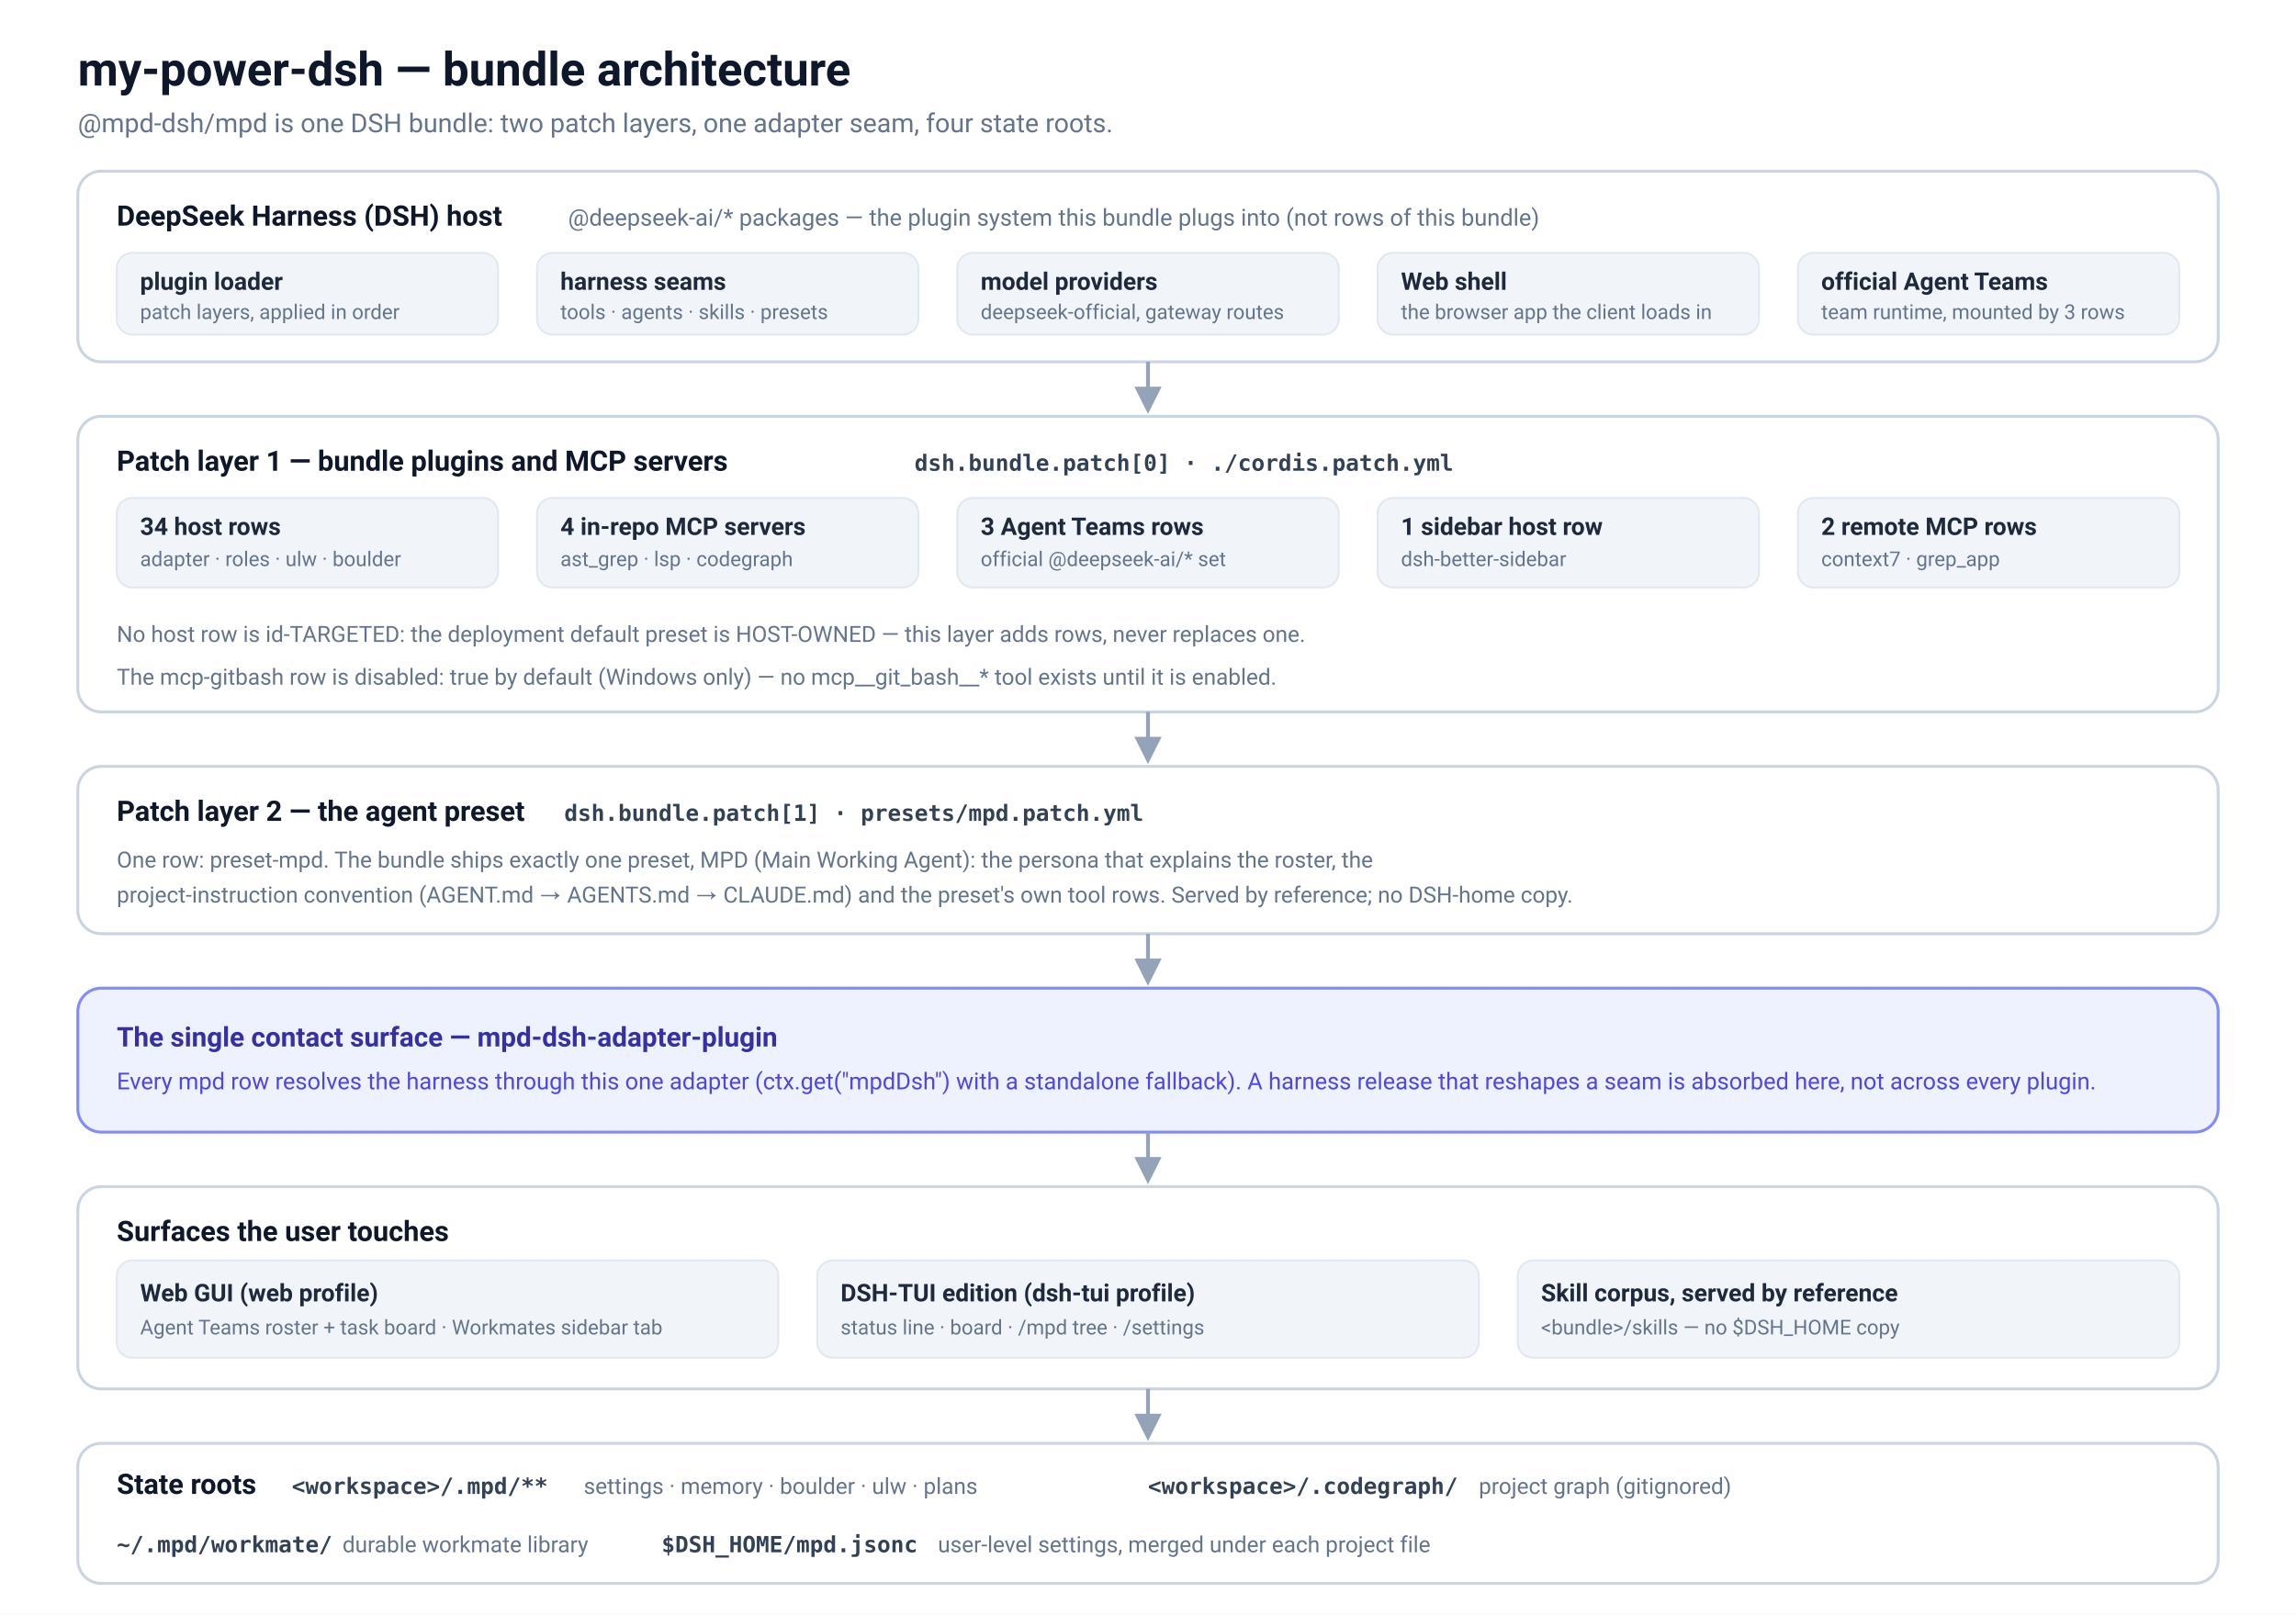
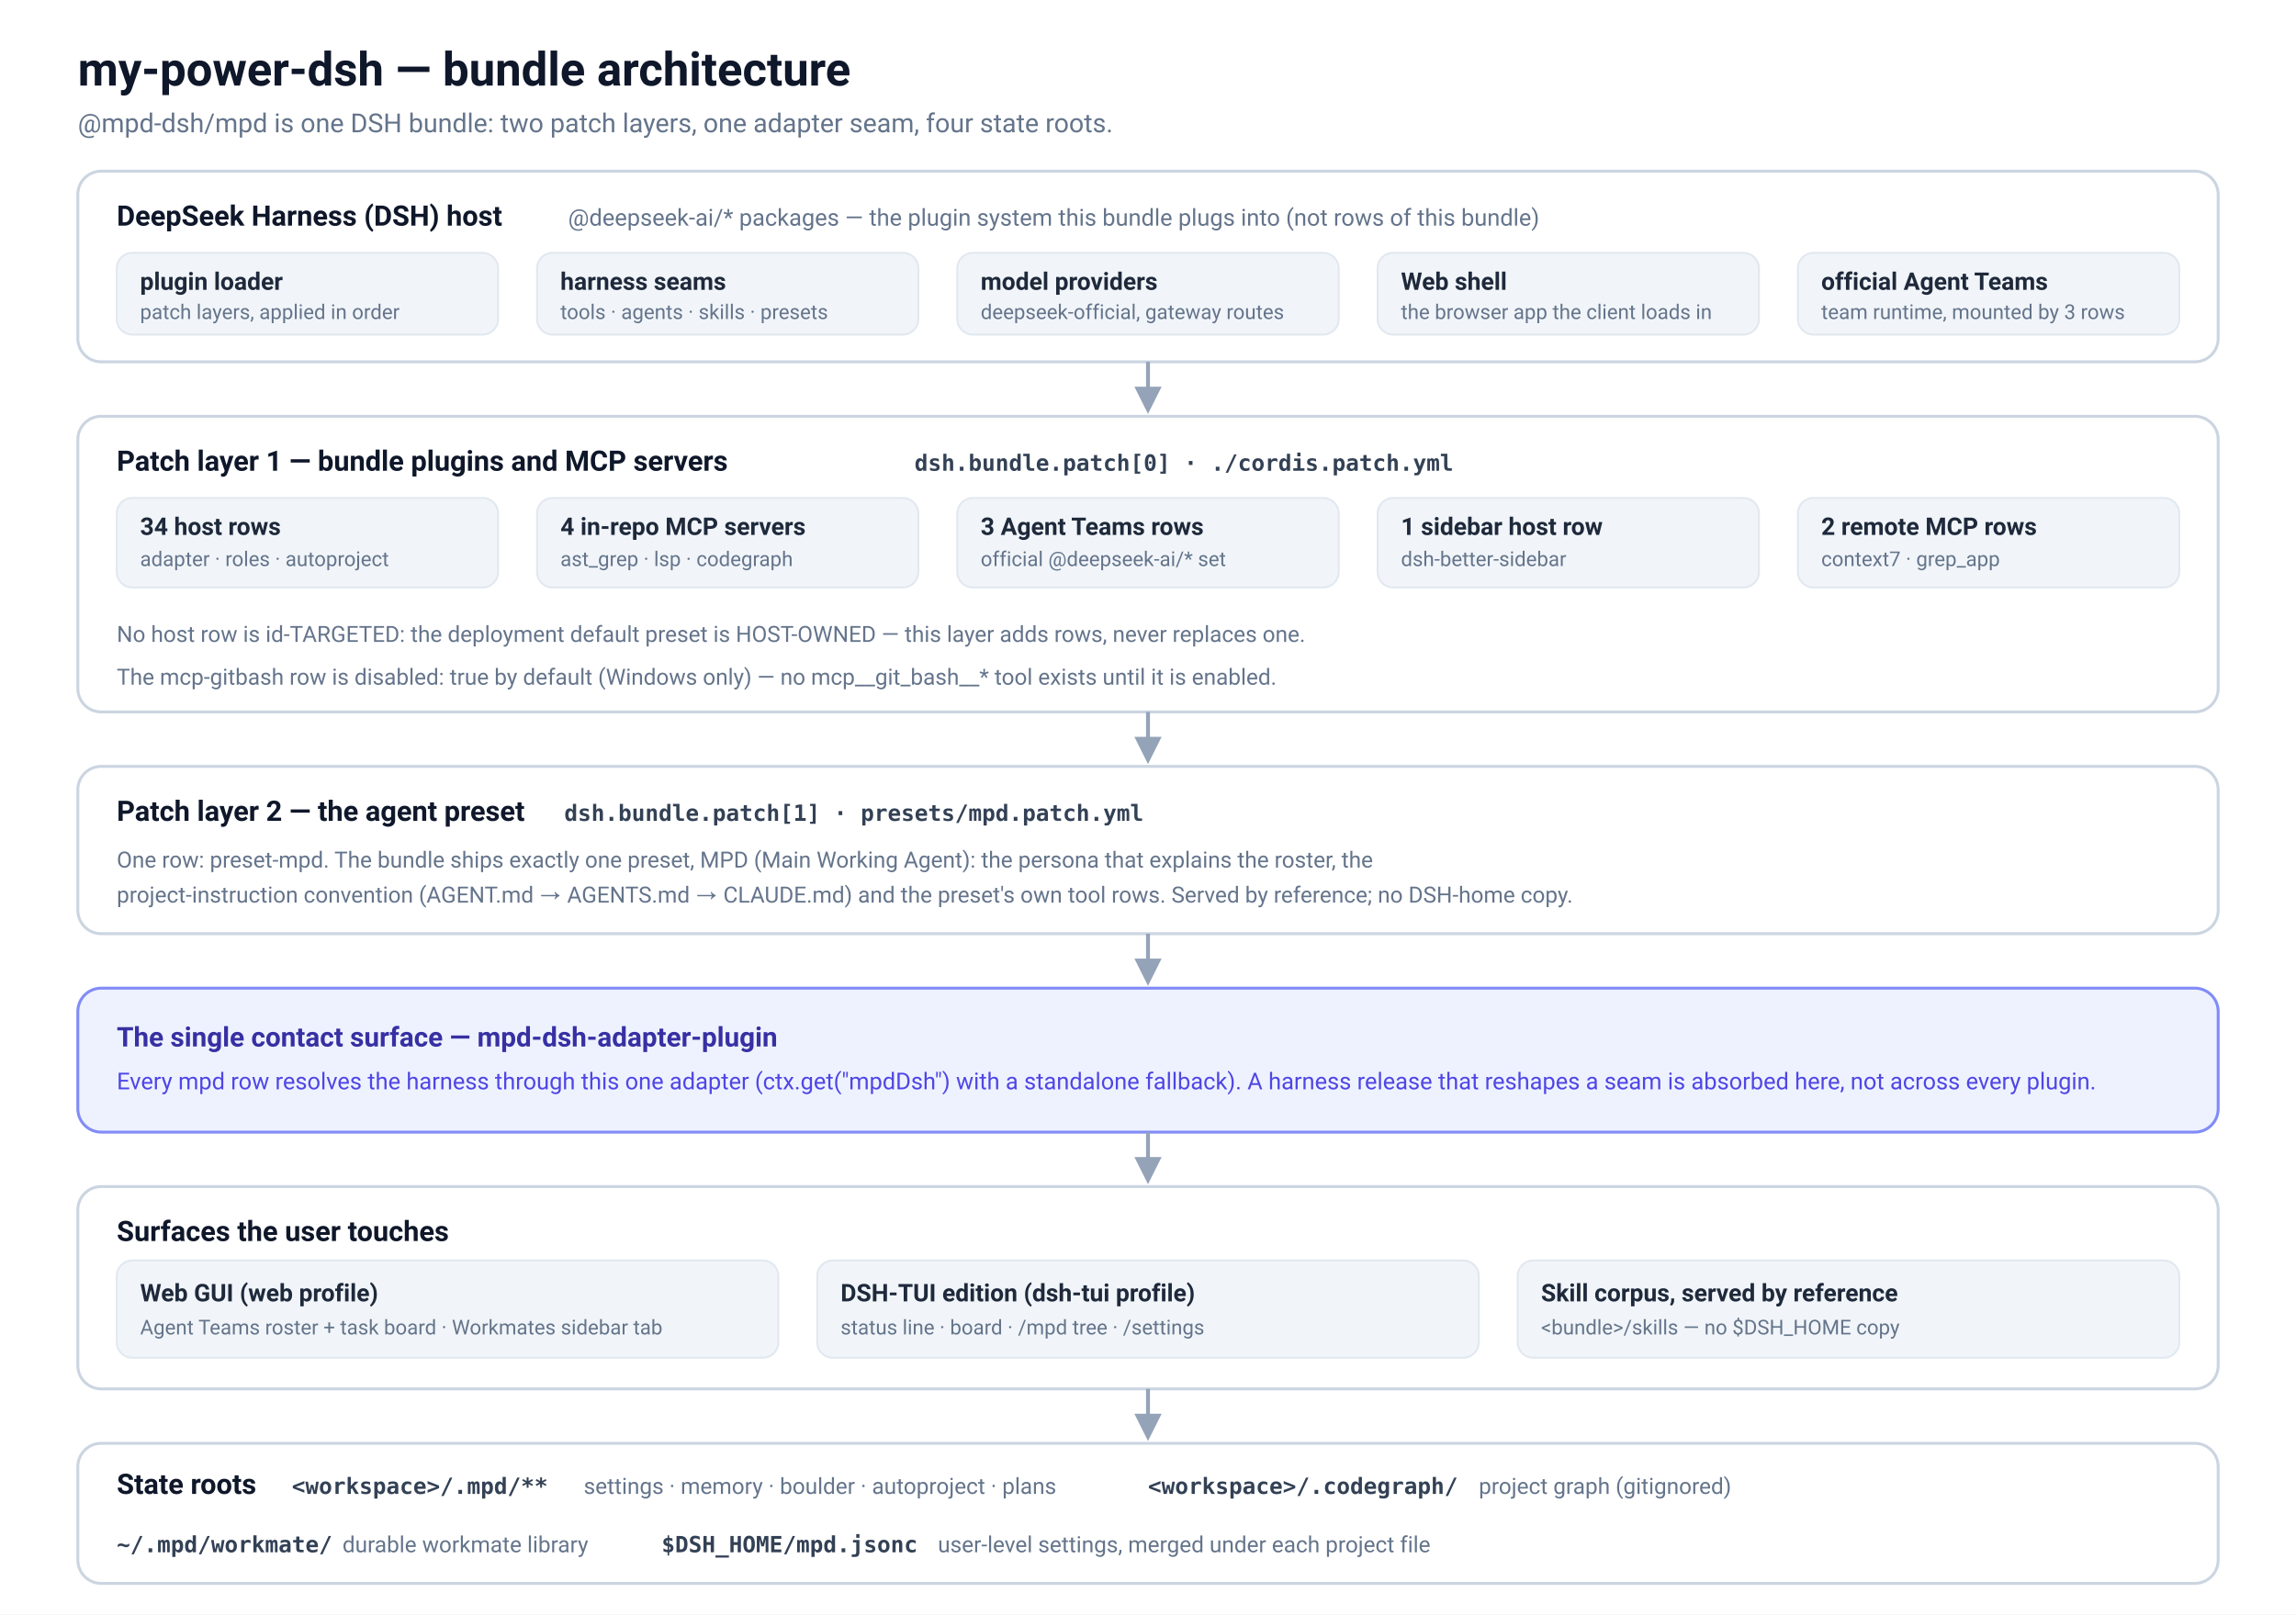
<svg xmlns="http://www.w3.org/2000/svg" width="1180" height="830" viewBox="0 0 1180 830" role="img" aria-labelledby="title desc">
  <defs>
    <marker id="arrow" viewBox="0 0 10 10" refX="8" refY="5" markerWidth="7" markerHeight="7" orient="auto-start-reverse">
      <path d="M 0 0 L 10 5 L 0 10 z" fill="#94a3b8" />
    </marker>
    <style>
      .h1 { font: 700 24px ui-sans-serif, -apple-system, "Segoe UI", Roboto, Helvetica, Arial, sans-serif; fill: #0f172a; }
      .sub { font: 400 13.5px ui-sans-serif, -apple-system, "Segoe UI", Roboto, Helvetica, Arial, sans-serif; fill: #64748b; }
      .layer { fill: #ffffff; stroke: #cbd5e1; stroke-width: 1.5; }
      .layer-h { font: 700 14.5px ui-sans-serif, -apple-system, "Segoe UI", Roboto, Helvetica, Arial, sans-serif; fill: #0f172a; }
      .layer-n { font: 400 12px ui-sans-serif, -apple-system, "Segoe UI", Roboto, Helvetica, Arial, sans-serif; fill: #64748b; }
      .chip { fill: #f1f5f9; stroke: #e2e8f0; stroke-width: 1; }
      .chip-h { font: 600 12.5px ui-sans-serif, -apple-system, "Segoe UI", Roboto, Helvetica, Arial, sans-serif; fill: #1e293b; }
      .chip-s { font: 400 10.5px ui-sans-serif, -apple-system, "Segoe UI", Roboto, Helvetica, Arial, sans-serif; fill: #64748b; }
      .accent { fill: #eef2ff; stroke: #818cf8; stroke-width: 1.5; }
      .accent-h { font: 700 14px ui-sans-serif, -apple-system, "Segoe UI", Roboto, Helvetica, Arial, sans-serif; fill: #3730a3; }
      .accent-s { font: 400 12px ui-sans-serif, -apple-system, "Segoe UI", Roboto, Helvetica, Arial, sans-serif; fill: #4f46e5; }
      .mono { font: 600 11.5px ui-monospace, SFMono-Regular, Menlo, Consolas, monospace; fill: #334155; }
      .note { font: 400 11.5px ui-sans-serif, -apple-system, "Segoe UI", Roboto, Helvetica, Arial, sans-serif; fill: #64748b; }
      .tag { font: 600 10px ui-sans-serif, -apple-system, "Segoe UI", Roboto, Helvetica, Arial, sans-serif; fill: #475569; }
    </style>
  </defs>
  <rect x="0" y="0" width="1180" height="830" fill="#ffffff" />
  <text class="h1" x="40" y="44">my-power-dsh — bundle architecture</text>
  <text class="sub" x="40" y="68">@mpd-dsh/mpd is one DSH bundle: two patch layers, one adapter seam, four state roots.</text>
  <rect class="layer" x="40" y="88" width="1100" height="98" rx="12" />
  <text class="layer-h" x="60" y="116">DeepSeek Harness (DSH) host</text>
  <text class="layer-n" x="292" y="116">@deepseek-ai/* packages — the plugin system this bundle plugs into (not rows of this bundle)</text>
  <rect class="chip" x="60" y="130" width="196" height="42" rx="8" />
  <text class="chip-h" x="72" y="149">plugin loader</text>
  <text class="chip-s" x="72" y="164">patch layers, applied in order</text>
  <rect class="chip" x="276" y="130" width="196" height="42" rx="8" />
  <text class="chip-h" x="288" y="149">harness seams</text>
  <text class="chip-s" x="288" y="164">tools · agents · skills · presets</text>
  <rect class="chip" x="492" y="130" width="196" height="42" rx="8" />
  <text class="chip-h" x="504" y="149">model providers</text>
  <text class="chip-s" x="504" y="164">deepseek-official, gateway routes</text>
  <rect class="chip" x="708" y="130" width="196" height="42" rx="8" />
  <text class="chip-h" x="720" y="149">Web shell</text>
  <text class="chip-s" x="720" y="164">the browser app the client loads in</text>
  <rect class="chip" x="924" y="130" width="196" height="42" rx="8" />
  <text class="chip-h" x="936" y="149">official Agent Teams</text>
  <text class="chip-s" x="936" y="164">team runtime, mounted by 3 rows</text>
  <path d="M590 186 L590 210" stroke="#94a3b8" stroke-width="2" marker-end="url(#arrow)" />
  <rect class="layer" x="40" y="214" width="1100" height="152" rx="12" />
  <text class="layer-h" x="60" y="242">Patch layer 1 — bundle plugins and MCP servers</text>
  <text class="mono" x="470" y="242">dsh.bundle.patch[0] · ./cordis.patch.yml</text>
  <rect class="chip" x="60" y="256" width="196" height="46" rx="8" />
  <text class="chip-h" x="72" y="275">34 host rows</text>
-   <text class="chip-s" x="72" y="291">adapter · roles · ulw · boulder</text>
+   <text class="chip-s" x="72" y="291">adapter · roles · autoproject</text>
  <rect class="chip" x="276" y="256" width="196" height="46" rx="8" />
  <text class="chip-h" x="288" y="275">4 in-repo MCP servers</text>
  <text class="chip-s" x="288" y="291">ast_grep · lsp · codegraph</text>
  <rect class="chip" x="492" y="256" width="196" height="46" rx="8" />
  <text class="chip-h" x="504" y="275">3 Agent Teams rows</text>
  <text class="chip-s" x="504" y="291">official @deepseek-ai/* set</text>
  <rect class="chip" x="708" y="256" width="196" height="46" rx="8" />
  <text class="chip-h" x="720" y="275">1 sidebar host row</text>
  <text class="chip-s" x="720" y="291">dsh-better-sidebar</text>
  <rect class="chip" x="924" y="256" width="196" height="46" rx="8" />
  <text class="chip-h" x="936" y="275">2 remote MCP rows</text>
  <text class="chip-s" x="936" y="291">context7 · grep_app</text>
  <text class="note" x="60" y="330">No host row is id-TARGETED: the deployment default preset is HOST-OWNED — this layer adds rows, never replaces one.</text>
  <text class="note" x="60" y="352">The mcp-gitbash row is disabled: true by default (Windows only) — no mcp__git_bash__* tool exists until it is enabled.</text>
  <path d="M590 366 L590 390" stroke="#94a3b8" stroke-width="2" marker-end="url(#arrow)" />
  <rect class="layer" x="40" y="394" width="1100" height="86" rx="12" />
  <text class="layer-h" x="60" y="422">Patch layer 2 — the agent preset</text>
  <text class="mono" x="290" y="422">dsh.bundle.patch[1] · presets/mpd.patch.yml</text>
  <text class="note" x="60" y="446">One row: preset-mpd. The bundle ships exactly one preset, MPD (Main Working Agent): the persona that explains the roster, the</text>
  <text class="note" x="60" y="464">project-instruction convention (AGENT.md → AGENTS.md → CLAUDE.md) and the preset's own tool rows. Served by reference; no DSH-home copy.</text>
  <path d="M590 480 L590 504" stroke="#94a3b8" stroke-width="2" marker-end="url(#arrow)" />
  <rect class="accent" x="40" y="508" width="1100" height="74" rx="12" />
  <text class="accent-h" x="60" y="538">The single contact surface — mpd-dsh-adapter-plugin</text>
  <text class="accent-s" x="60" y="560">Every mpd row resolves the harness through this one adapter (ctx.get("mpdDsh") with a standalone fallback). A harness release that reshapes a seam is absorbed here, not across every plugin.</text>
  <path d="M590 582 L590 606" stroke="#94a3b8" stroke-width="2" marker-end="url(#arrow)" />
  <rect class="layer" x="40" y="610" width="1100" height="104" rx="12" />
  <text class="layer-h" x="60" y="638">Surfaces the user touches</text>
  <rect class="chip" x="60" y="648" width="340" height="50" rx="8" />
  <text class="chip-h" x="72" y="669">Web GUI (web profile)</text>
  <text class="chip-s" x="72" y="686">Agent Teams roster + task board · Workmates sidebar tab</text>
  <rect class="chip" x="420" y="648" width="340" height="50" rx="8" />
  <text class="chip-h" x="432" y="669">DSH-TUI edition (dsh-tui profile)</text>
  <text class="chip-s" x="432" y="686">status line · board · /mpd tree · /settings</text>
  <rect class="chip" x="780" y="648" width="340" height="50" rx="8" />
  <text class="chip-h" x="792" y="669">Skill corpus, served by reference</text>
  <text class="chip-s" x="792" y="686">&lt;bundle&gt;/skills — no $DSH_HOME copy</text>
  <path d="M590 714 L590 738" stroke="#94a3b8" stroke-width="2" marker-end="url(#arrow)" />
  <rect class="layer" x="40" y="742" width="1100" height="72" rx="12" />
  <text class="layer-h" x="60" y="768">State roots</text>
  <text class="mono" x="150" y="768">&lt;workspace&gt;/.mpd/**</text>
-   <text class="note" x="300" y="768">settings · memory · boulder · ulw · plans</text>
+   <text class="note" x="300" y="768">settings · memory · boulder · autoproject · plans</text>
  <text class="mono" x="590" y="768">&lt;workspace&gt;/.codegraph/</text>
  <text class="note" x="760" y="768">project graph (gitignored)</text>
  <text class="mono" x="60" y="798">~/.mpd/workmate/</text>
  <text class="note" x="176" y="798">durable workmate library</text>
  <text class="mono" x="340" y="798">$DSH_HOME/mpd.jsonc</text>
  <text class="note" x="482" y="798">user-level settings, merged under each project file</text>
</svg>
